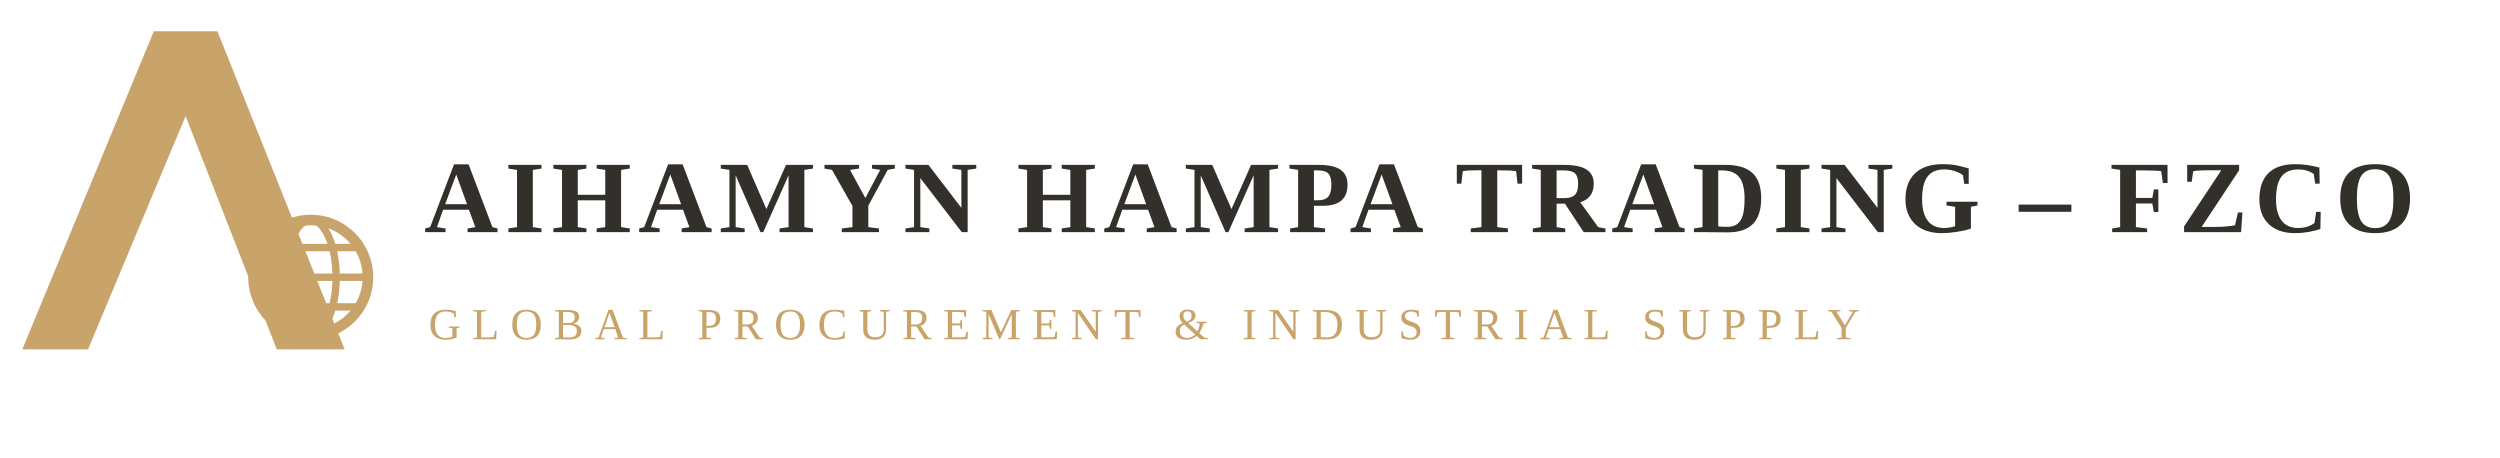
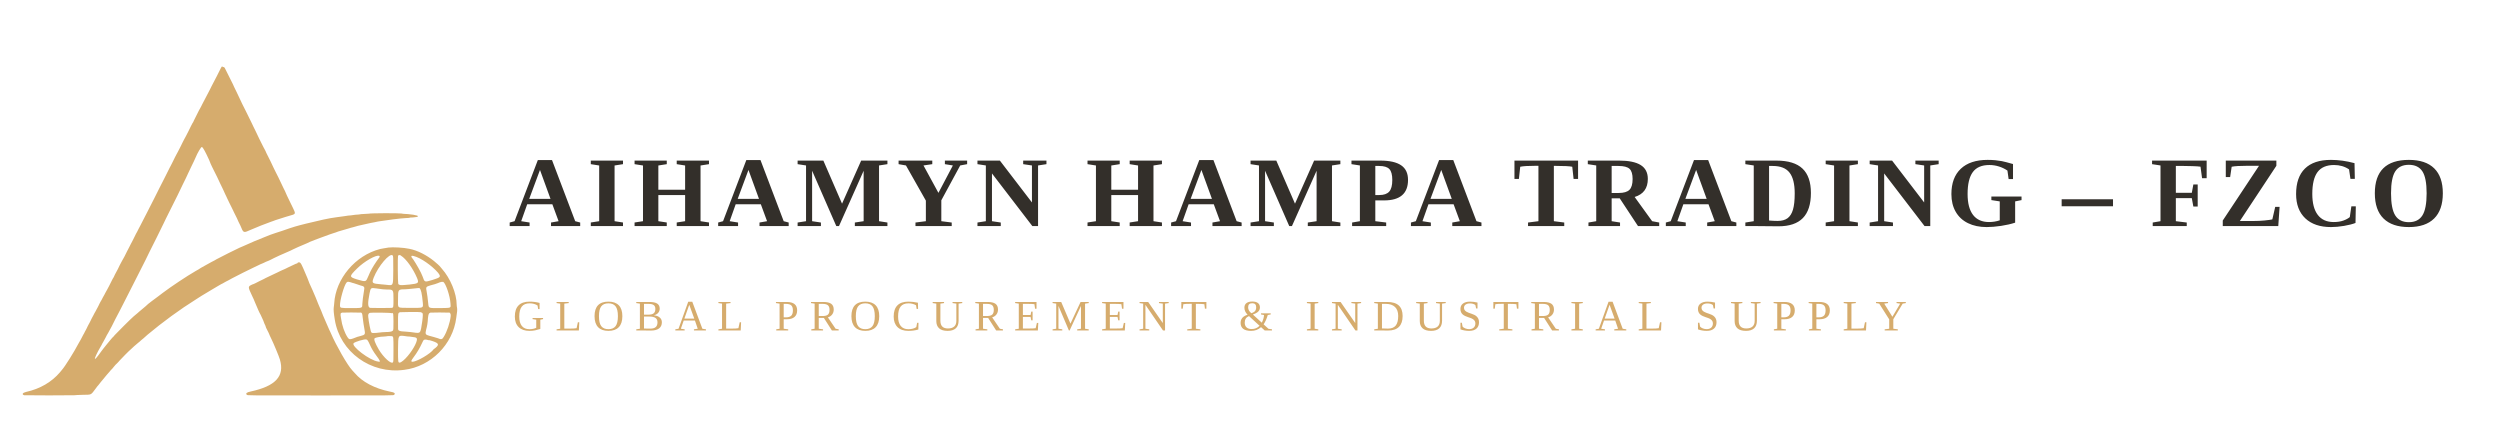
- <svg xmlns="http://www.w3.org/2000/svg" viewBox="0 0 1120 205" role="img" aria-labelledby="title description">
-   <g transform="translate(10 14) scale(0.95)">
-     <g fill="#c9a46a">
-       <path d="M0 150 L62 0 H92 L152 150 H120 L77 40 L31 150 Z" />
-       <circle cx="136" cy="116" r="27" fill="none" stroke="#c9a46a" stroke-width="5" />
-       <ellipse cx="136" cy="116" rx="12" ry="27" fill="none" stroke="#c9a46a" stroke-width="3.5" />
-       <path d="M109 116h54M113 102h46M113 130h46" fill="none" stroke="#c9a46a" stroke-width="3.5" />
-     </g>
-   </g>
-   <text x="190" y="104" fill="#332f2a" font-family="Georgia, 'Times New Roman', serif" font-size="46" font-weight="600" letter-spacing="3" textLength="905" lengthAdjust="spacingAndGlyphs">AIHAMYN HAMPA TRADING – FZCO</text>
-   <text x="192" y="152" fill="#c9a46a" font-family="Georgia, 'Times New Roman', serif" font-size="20" font-weight="400" letter-spacing="5" textLength="700" lengthAdjust="spacingAndGlyphs">GLOBAL PROCUREMENT &amp; INDUSTRIAL SUPPLY</text>
+ <svg xmlns="http://www.w3.org/2000/svg" viewBox="0 0 1150 205" role="img" aria-labelledby="title description">
+   <path transform="translate(10 30) scale(0.95)" fill="#d6ac6d" d="M97.1 0.5c-0.4 0.2 -0.5 0.5 -2.7 4.9 -1.2 2.2 -2.3 4.5 -2.5 4.8 -0.2 0.5 -1.2 2.4 -2.2 4.3 -1 1.9 -2 3.8 -2.2 4.2 -0.2 0.5 -1 2 -1.8 3.4 -0.7 1.4 -1.4 2.8 -1.6 3.2 -0.2 0.3 -0.5 0.9 -0.7 1.4 -0.2 0.5 -0.5 1.2 -0.8 1.5 -0.2 0.5 -1.2 2.2 -1.9 3.8 -0.8 1.7 -1.8 3.4 -2 3.8 -0.2 0.5 -1.2 2.2 -1.9 3.8 -0.8 1.7 -1.8 3.4 -2 3.8 -0.2 0.5 -1 1.8 -1.6 3.2 -0.6 1.3 -1.4 2.7 -1.6 3.1 -0.2 0.5 -1.4 2.7 -2.5 5 -1.2 2.3 -2.3 4.5 -2.5 4.9 -0.2 0.5 -1.4 2.7 -2.5 5 -1.2 2.3 -2.3 4.5 -2.5 4.9 -0.2 0.5 -1.2 2.3 -2.1 4.1 -0.9 1.8 -1.8 3.6 -2.1 4.1 -0.2 0.4 -0.6 1.1 -0.8 1.5 -0.2 0.5 -0.5 1.1 -0.7 1.4 -0.2 0.3 -0.9 1.6 -1.5 2.9 -0.6 1.3 -1.4 2.7 -1.6 3.1 -0.2 0.5 -1.1 2.1 -1.9 3.7 -0.8 1.6 -1.5 3.1 -1.7 3.3 -0.2 0.2 -0.6 1.2 -1.1 2 -0.4 0.8 -1.2 2.2 -1.5 3 -0.4 0.8 -1.1 2.1 -1.5 2.8 -0.3 0.8 -0.8 1.7 -1.1 2.1 -0.2 0.5 -1 2 -1.7 3.4 -0.8 1.4 -1.5 2.9 -1.8 3.3 -0.2 0.5 -0.8 1.5 -1.2 2.2 -0.4 0.8 -0.9 1.8 -1.2 2.2 -0.2 0.5 -0.7 1.2 -0.9 1.8 -0.2 0.5 -0.7 1.3 -0.9 1.7 -0.2 0.5 -0.7 1.3 -1.1 2 -0.3 0.7 -0.8 1.5 -1 1.9 -0.2 0.5 -0.7 1.2 -0.9 1.8 -0.2 0.5 -0.7 1.3 -0.9 1.7 -0.2 0.5 -0.7 1.2 -0.9 1.8 -0.2 0.5 -0.7 1.3 -0.9 1.7 -0.2 0.5 -0.6 1.2 -0.8 1.5 -0.2 0.4 -0.8 1.5 -1.2 2.3 -0.5 0.8 -1 1.8 -1.2 2.1 -1.8 3.5 -6.5 11.1 -8 12.7 -0.2 0.2 -0.6 0.8 -0.9 1.1 -4 4.7 -9.6 8 -16.4 9.5 -1.7 0.4 -2.2 1.2 -0.9 1.6 0.4 0.1 23.7 0.1 24.3 0 0.2 -0.1 2 -0.1 4 -0.2 4.5 -0.1 3.8 0.3 6.5 -3.3 0.2 -0.3 0.8 -1.1 1.2 -1.5 0.4 -0.5 0.9 -1.1 1.1 -1.4 0.4 -0.5 1.5 -1.8 2.9 -3.5 0.3 -0.4 0.9 -1.1 1.4 -1.6 0.4 -0.5 0.8 -1 1.1 -1.2 0.2 -0.2 0.6 -0.7 1 -1.2 0.4 -0.5 1 -1.2 1.4 -1.5 0.3 -0.3 0.9 -0.9 1.2 -1.3 0.8 -0.9 4.6 -4.8 5.7 -5.7 0.5 -0.4 1.1 -1 1.4 -1.3 0.3 -0.2 0.9 -0.8 1.4 -1.2 0.5 -0.4 0.9 -0.8 1.1 -0.9 0.1 -0.1 0.5 -0.5 1 -0.9 0.5 -0.4 0.9 -0.8 1.1 -0.9 0.1 -0.1 0.9 -0.8 1.9 -1.7 7.3 -6.1 15.6 -12.2 23.6 -17.2 0.8 -0.5 1.8 -1.2 2.5 -1.6 0.6 -0.4 1.8 -1.1 2.5 -1.5 0.7 -0.4 1.8 -1.1 2.5 -1.5 2.1 -1.2 3.8 -2.3 4.6 -2.7 0.4 -0.2 1.1 -0.5 1.5 -0.8 0.4 -0.2 1.2 -0.7 1.9 -1 0.7 -0.4 1.5 -0.8 2 -1.1 1 -0.6 9.5 -4.8 10.6 -5.3 0.4 -0.2 1.2 -0.6 1.9 -0.9 0.7 -0.3 1.5 -0.8 2 -0.9 0.4 -0.2 1.2 -0.5 1.7 -0.8 0.5 -0.2 1.2 -0.5 1.5 -0.6 0.3 -0.2 1.4 -0.6 2.4 -1.2 2.1 -1 2.7 -1.3 5.5 -2.5 1 -0.5 2.2 -0.9 2.5 -1.1 0.3 -0.2 2.1 -1 3.8 -1.8 3.6 -1.5 5.4 -2.3 5.7 -2.5 0.3 -0.2 5.7 -2.2 9.6 -3.6 0.6 -0.2 1.4 -0.5 1.8 -0.6 0.3 -0.1 1.4 -0.4 2.3 -0.8 1.9 -0.6 3.4 -1 4.8 -1.4 0.5 -0.2 1.7 -0.5 2.5 -0.7 1.8 -0.5 2.6 -0.8 4.7 -1.2 3.5 -0.8 4.5 -1 5.7 -1.2 0.7 -0.2 1.5 -0.3 2 -0.4 3 -0.5 10.5 -1.5 13.2 -1.6 0.8 0 1.4 -0.1 1.5 -0.1 0 -0.1 0.8 -0.2 1.8 -0.2 1.7 -0.2 2.1 -0.2 2.3 -0.5 0.2 -0.3 -0.5 -0.5 -2.2 -0.8 -2.3 -0.3 -3.2 -0.4 -4.1 -0.4 -0.5 0 -1.2 -0.1 -1.7 -0.2 -1.2 -0.2 -14.8 -0.2 -15.9 0.1 -0.5 0 -1.2 0.1 -1.7 0.1 -0.5 0 -1.3 0.1 -1.8 0.1 -0.5 0.1 -1 0.2 -1.3 0.2 -0.3 0 -1 0.1 -1.5 0.1 -0.6 0.1 -1.5 0.2 -2.2 0.3 -0.6 0 -2.1 0.2 -3.2 0.4 -1.2 0.2 -2.8 0.4 -3.7 0.5 -4 0.5 -8.2 1.5 -14.8 3.1 -4.8 1.2 -5.9 1.5 -11.6 3.5 -2.3 0.7 -4.8 1.6 -5.7 1.9 -0.8 0.4 -2.2 0.8 -3 1.2 -2.6 1 -6.9 2.8 -9.9 4.2 -0.7 0.3 -1.6 0.7 -2.1 0.9 -1.3 0.6 -9.2 4.5 -10.2 5.1 -0.5 0.2 -1.3 0.7 -1.8 1 -1.1 0.5 -1.5 0.8 -4.1 2.2 -0.6 0.3 -1.7 0.9 -2.5 1.4 -0.8 0.5 -1.8 1.2 -2.5 1.5 -4.5 2.6 -12 7.6 -16.1 10.7 -1.6 1.2 -2.3 1.8 -5.2 3.9 -0.7 0.5 -1.5 1.2 -1.8 1.4 -0.2 0.2 -0.8 0.7 -1.2 1.1 -1.5 1.2 -2.6 2.2 -3.1 2.6 -0.5 0.5 -0.8 0.7 -2.7 2.3 -1 0.8 -8.4 8.2 -9.2 9.1 -0.3 0.4 -0.8 1 -1.2 1.3 -0.3 0.4 -0.8 0.9 -1.1 1.3 -0.3 0.4 -1.1 1.4 -1.8 2.2 -0.8 0.9 -1.7 2.2 -2.2 2.8 -2.5 3.5 -3.2 4.2 -3.3 3.8 -0.1 -0.3 1.3 -3.3 2.5 -5.3 0.2 -0.3 0.5 -0.8 0.7 -1.2 0.2 -0.4 0.5 -1.1 0.8 -1.5 0.2 -0.4 0.8 -1.4 1.2 -2.2 0.4 -0.8 0.9 -1.8 1.2 -2.2 0.2 -0.4 1 -1.9 1.8 -3.3 0.7 -1.4 1.5 -2.9 1.7 -3.4 0.2 -0.4 1.2 -2.2 2.1 -4 0.9 -1.8 1.8 -3.6 2.1 -4.1 0.2 -0.4 3 -5.9 6.2 -12.2 3.2 -6.2 6 -11.9 6.2 -12.4 0.9 -1.7 6.7 -13.4 6.9 -13.9 0.1 -0.2 1.5 -3.2 3.2 -6.5 1.7 -3.3 3.2 -6.4 3.4 -6.8 0.2 -0.4 1.3 -2.7 2.5 -5.2 1.2 -2.5 2.4 -4.8 2.5 -5.2 0.2 -0.4 1 -2.1 1.8 -3.8 0.8 -1.7 1.7 -3.4 1.8 -3.8 1.2 -2.9 2.8 -5.5 3.2 -5.5 0.5 0 1.8 2.5 3.5 6.2 0.2 0.5 0.6 1.5 0.8 2 0.3 0.6 1 2.2 1.6 3.3 0.6 1.2 1.3 2.6 1.5 3 0.2 0.5 0.8 1.8 1.5 3.2 0.6 1.3 1.3 2.7 1.5 3.1 0.2 0.5 0.6 1.3 0.9 2 0.3 0.7 0.8 1.5 0.9 1.9 0.2 0.5 0.7 1.5 1.2 2.5 0.5 0.9 1 2 1.2 2.4 0.2 0.5 0.7 1.5 1.2 2.5 0.5 0.9 1 2 1.2 2.4 0.2 0.5 0.5 1.2 0.8 1.8 0.3 0.5 0.7 1.4 0.9 1.8 1.5 3.7 1.4 3.6 5.2 1.9 2.7 -1.2 6.8 -2.8 9.6 -3.8 0.8 -0.3 1.8 -0.6 2.2 -0.8 0.6 -0.2 1.5 -0.5 4.7 -1.5 4.2 -1.2 4.2 -1.2 4.5 -1.6 0.4 -0.5 0.2 -0.8 -2.1 -5.5 -1 -2 -2.4 -5 -2.6 -5.6 -0.2 -0.2 -0.9 -1.9 -1.8 -3.7 -0.8 -1.8 -2 -4.1 -2.5 -5.1 -0.5 -0.9 -1.6 -3.3 -2.5 -5.2 -0.9 -1.8 -1.9 -3.8 -2.2 -4.4 -0.2 -0.5 -0.5 -1.2 -0.7 -1.5 -0.2 -0.3 -0.5 -0.9 -0.7 -1.3 -0.2 -0.4 -1.1 -2.2 -2 -4 -0.8 -1.8 -1.8 -3.7 -2 -4.2 -0.2 -0.5 -0.6 -1.2 -0.8 -1.6 -0.2 -0.5 -0.6 -1.2 -0.8 -1.7 -0.2 -0.5 -1.5 -3 -2.8 -5.7 -1.4 -2.7 -2.6 -5.2 -2.8 -5.7 -0.2 -0.4 -1 -2.1 -1.8 -3.8 -0.8 -1.7 -1.7 -3.4 -1.8 -3.8 -0.5 -1 -3.7 -7.5 -3.9 -7.8 -0.3 -0.4 -0.6 -0.5 -1 -0.4zM177.5 88.3c-2.1 0.3 -2.8 0.5 -4 0.7 -12 3.1 -21.5 14.4 -22.2 26.3 -0.1 0.8 -0.1 1.5 -0.2 1.8 -0.2 1.1 0 3.2 0.5 6.2 2.5 15.5 17.4 26.4 33.6 24.2 12.9 -1.6 23.6 -12.3 25.2 -25.2 0.5 -3.2 0.5 -3.7 0.4 -4.7 -0.1 -0.5 -0.2 -1.2 -0.2 -1.6 0 -5.4 -3 -12.8 -7.2 -17.5 -0.3 -0.4 -0.8 -1 -1.1 -1.3 -0.5 -0.5 -0.8 -0.8 -2.7 -2.4 -3.5 -2.8 -7.8 -5.1 -11.9 -5.9 -2.7 -0.6 -8 -0.9 -10.3 -0.6zm6.1 3.9c2.5 1.5 5.9 6.3 7.8 10.8 1 2.5 0.8 2.7 -3.6 3.2 -0.7 0 -1.8 0.2 -2.3 0.2 -2.1 0.2 -2.9 0.1 -3.2 -0.6 -0.2 -0.4 -0.3 -13 -0.1 -13.5 0.3 -0.5 0.8 -0.5 1.5 -0.1zm-4 -0.1c0.3 0.4 0.3 0.6 0.3 7.1 -0.1 8 0.2 7.5 -3.6 7.1 -0.5 0 -1.5 -0.2 -2.2 -0.2 -4.5 -0.4 -4.7 -0.5 -3.7 -3.2 2.2 -5.6 7.8 -12.2 9.2 -10.8zm-6.5 0.2c0.2 0.1 0.2 0.2 0.2 0.3 0 0.3 0.1 0.2 -1.4 2.2 -1.9 2.8 -3 4.7 -4.1 7.4 -1.2 2.8 -1 2.8 -5.5 1.5 -3.8 -1.2 -3.8 -1.4 0 -5.2 3.5 -3.5 9.3 -6.8 10.8 -6.2zm16.7 0.1c3.4 0.8 9 4.8 11.8 8.1 1.5 2 1.3 2.2 -2.8 3.5 -3.8 1.1 -3.7 1.2 -4.7 -1.7 -0.7 -2 -3.2 -6.3 -4.5 -8.2 -1.4 -1.6 -1.2 -2.1 0.3 -1.7zm-29.2 13.1c1.1 0.4 2.6 0.8 3.3 1.1 2.1 0.5 2.2 0.7 1.8 2.8 -0.3 1.6 -0.8 5.4 -0.8 6.4 0 1.8 0.1 1.8 -5.4 1.8 -5.3 0 -5.3 0 -5.4 -1.2 -0.1 -2.5 2 -9.9 3.2 -11.2 0.5 -0.5 0.8 -0.5 3.2 0.3zm43.5 -0.6c1.2 0.7 3.3 6.8 3.5 10.5 0.2 2.3 0.5 2.1 -5 2.2 -5.9 0 -5.5 0.2 -5.8 -2.5 -0.2 -2.2 -0.5 -4.2 -0.7 -5.3 -0.5 -2.5 -0.4 -2.5 1.8 -3.2 1 -0.2 3 -0.8 4.6 -1.5 0.7 -0.2 1.2 -0.3 1.5 -0.2zm-32.3 3.2c2.7 0.4 3.8 0.5 4.8 0.5 3.4 0 3.4 0 3.4 4.6 0 3.9 0 4.1 -0.8 4.3 -0.5 0.1 -10.1 0.1 -10.5 0 -1.2 -0.3 -1.2 -2.4 -0.3 -7 0.6 -2.8 0.5 -2.8 3.5 -2.4zm20.9 0c0.6 0.4 1.1 2.4 1.5 6.9 0.2 2.7 0.5 2.5 -6.2 2.5 -6.6 -0.1 -5.8 0.5 -5.8 -4.4 0 -4.5 0 -4.6 3.5 -4.6 0.8 0 2.2 -0.2 4.4 -0.4 1.8 -0.2 2.4 -0.3 2.7 -0.1zm-28.6 11.6c0.7 0.2 0.8 0.5 1 2.5 0.3 2.5 0.5 3.8 0.8 5.4 0.5 2.7 0.5 2.9 -1.8 3.5 -1 0.2 -2.2 0.6 -3.6 1.2 -1.7 0.6 -2 0.5 -2.7 -0.5 -1.5 -2.3 -2.7 -5.6 -3.2 -9.3 -0.4 -2.2 -0.3 -2.5 0.5 -2.7 0.3 -0.1 8.5 -0.1 9 0zm15.2 0.2c0.7 0.3 0.6 0.2 0.7 4.2 0 3.8 0 4.2 -0.4 4.5 -0.4 0.4 -1.6 0.6 -3.3 0.6 -0.5 0 -1.4 0.1 -1.8 0.1 -5.1 0.6 -5.1 0.6 -5.5 -0.6 -0.2 -0.6 -0.9 -4.2 -1 -5 0 -0.4 -0.1 -1.2 -0.2 -1.6 -0.2 -1.4 0.1 -2 0.8 -2.2 0.6 -0.2 10.4 -0.1 10.7 0.2zm14.1 -0.2c0.7 0.2 0.8 0.4 0.8 1.3 0 1.4 -0.4 4.2 -0.8 6.4 -0.6 2.5 -0.5 2.5 -5.2 1.8 -0.8 -0.1 -1.8 -0.2 -2.3 -0.2 -1.2 0 -2.8 -0.2 -3.2 -0.5 -0.6 -0.3 -0.5 -0.3 -0.5 -4.2 0 -4.2 0 -4.3 0.9 -4.7 0.4 -0.1 9.9 -0.2 10.3 0zm13.5 0c0.6 0.2 0.9 0.8 0.8 1.8 -0.3 3.1 -1.8 7.6 -3.4 10.1 -0.7 1.2 -1.2 1.3 -2.8 0.6 -0.8 -0.2 -2.8 -0.9 -4.2 -1.2 -1.8 -0.5 -2 -0.8 -1.5 -2.9 0.5 -1.7 0.8 -3.5 0.9 -5.7 0.2 -1.8 0.4 -2.4 1.2 -2.6 0.4 -0.1 8.4 -0.1 8.9 0zm-27.7 11.5c0.8 0.2 0.8 0.2 0.8 6.5 0 5.5 0 5.8 -0.3 6.2 -0.9 0.9 -4.5 -2.4 -6.8 -6.2 -1.9 -3.3 -2.5 -5 -2 -5.5 0.3 -0.3 2.7 -0.8 4.3 -0.8 0.2 0 0.8 -0.1 1.2 -0.1 0.8 -0.2 2.4 -0.2 2.8 -0.1zm6.6 0c0.5 0.1 1.5 0.2 2.1 0.2 2.7 0.3 3 0.4 3.3 0.8 0.8 0.8 -1.4 5.2 -4.3 8.6 -1.5 1.8 -3.2 3.2 -3.9 3.2 -0.8 0 -0.8 -0.2 -0.8 -6.5 0.1 -6.9 -0.1 -6.8 3.7 -6.3zm-18.9 1.6c0.5 0.2 0.7 0.4 1.7 2.6 0.8 1.8 1.8 3.5 3.1 5.2 2 2.7 2.2 3.2 0.9 2.9 -4.1 -0.5 -13.2 -7.5 -11.9 -8.9 0.7 -0.7 5.3 -2.1 6.2 -1.8zm30.4 0.3c4.6 1.3 5.2 2 3 3.8 -0.4 0.2 -1.1 0.8 -1.5 1.4 -2.8 2.7 -9.1 5.9 -10 5.2 -0.3 -0.2 -0.2 -0.5 0.8 -1.9 1.9 -2.5 3.2 -4.8 4.3 -7.2 0.7 -1.8 1.1 -1.8 3.4 -1.2zM133.8 95.7c-0.3 0.2 -0.8 0.4 -1.2 0.5 -0.4 0.2 -1.8 0.8 -3.2 1.5 -1.4 0.7 -2.8 1.4 -3.2 1.5 -0.4 0.2 -1.4 0.6 -2.1 1 -2.7 1.3 -5.5 2.6 -5.9 2.8 -0.2 0.2 -1.6 0.8 -3 1.5 -1.4 0.7 -2.8 1.5 -3.4 1.6 -2.4 1.1 -2.4 1 -0.2 5.7 0.5 0.9 1 2.2 1.2 2.7 0.6 1.4 1.1 2.5 1.8 4.2 0.4 0.8 0.8 1.8 1.1 2.2 1.2 2.6 1.5 3.2 1.8 4.2 0.3 0.5 0.7 1.5 0.8 2 0.2 0.5 0.6 1.2 0.8 1.6 0.2 0.3 0.7 1.4 1 2.2 0.4 0.8 0.8 1.8 0.9 1.9 0.9 1.8 3.7 8.5 4 9.7 2.4 8.1 -2.1 12.9 -14.2 15.5 -1.9 0.4 -2.5 0.9 -1.8 1.6 0.5 0.3 -0.8 0.3 35.7 0.3 36.4 0 35.2 0 35.6 -0.3 0.8 -0.7 0.2 -1.2 -2.2 -1.6 -7.2 -1.5 -13.2 -4.6 -16.9 -9 -0.3 -0.3 -0.8 -0.9 -1.1 -1.2 -2.4 -2.5 -7.9 -12.2 -10.4 -18 -0.2 -0.4 -0.5 -1.2 -0.8 -1.7 -0.4 -0.9 -1.6 -3.6 -3 -6.9 -0.3 -0.8 -0.7 -1.8 -0.9 -2.3 -0.2 -0.5 -0.7 -1.5 -1 -2.3 -0.3 -0.8 -0.8 -1.8 -0.9 -2.2 -0.2 -0.4 -0.5 -1.3 -0.8 -2 -0.3 -0.6 -0.9 -2.2 -1.5 -3.5 -0.5 -1.2 -1.2 -2.7 -1.5 -3.3 -0.2 -0.6 -0.7 -1.8 -1 -2.6 -0.7 -1.6 -1.4 -3.2 -2.1 -4.9 -1.2 -2.7 -1.5 -3 -2.8 -2.4z" />
+   <text x="234" y="104" fill="#332f2a" font-family="Georgia, 'Times New Roman', serif" font-size="46" font-weight="600" letter-spacing="3" textLength="905" lengthAdjust="spacingAndGlyphs">AIHAMYN HAMPA TRADING – FZCO</text>
+   <text x="236" y="152" fill="#d6ac6d" font-family="Georgia, 'Times New Roman', serif" font-size="20" font-weight="400" letter-spacing="5" textLength="700" lengthAdjust="spacingAndGlyphs">GLOBAL PROCUREMENT &amp; INDUSTRIAL SUPPLY</text>
</svg>
